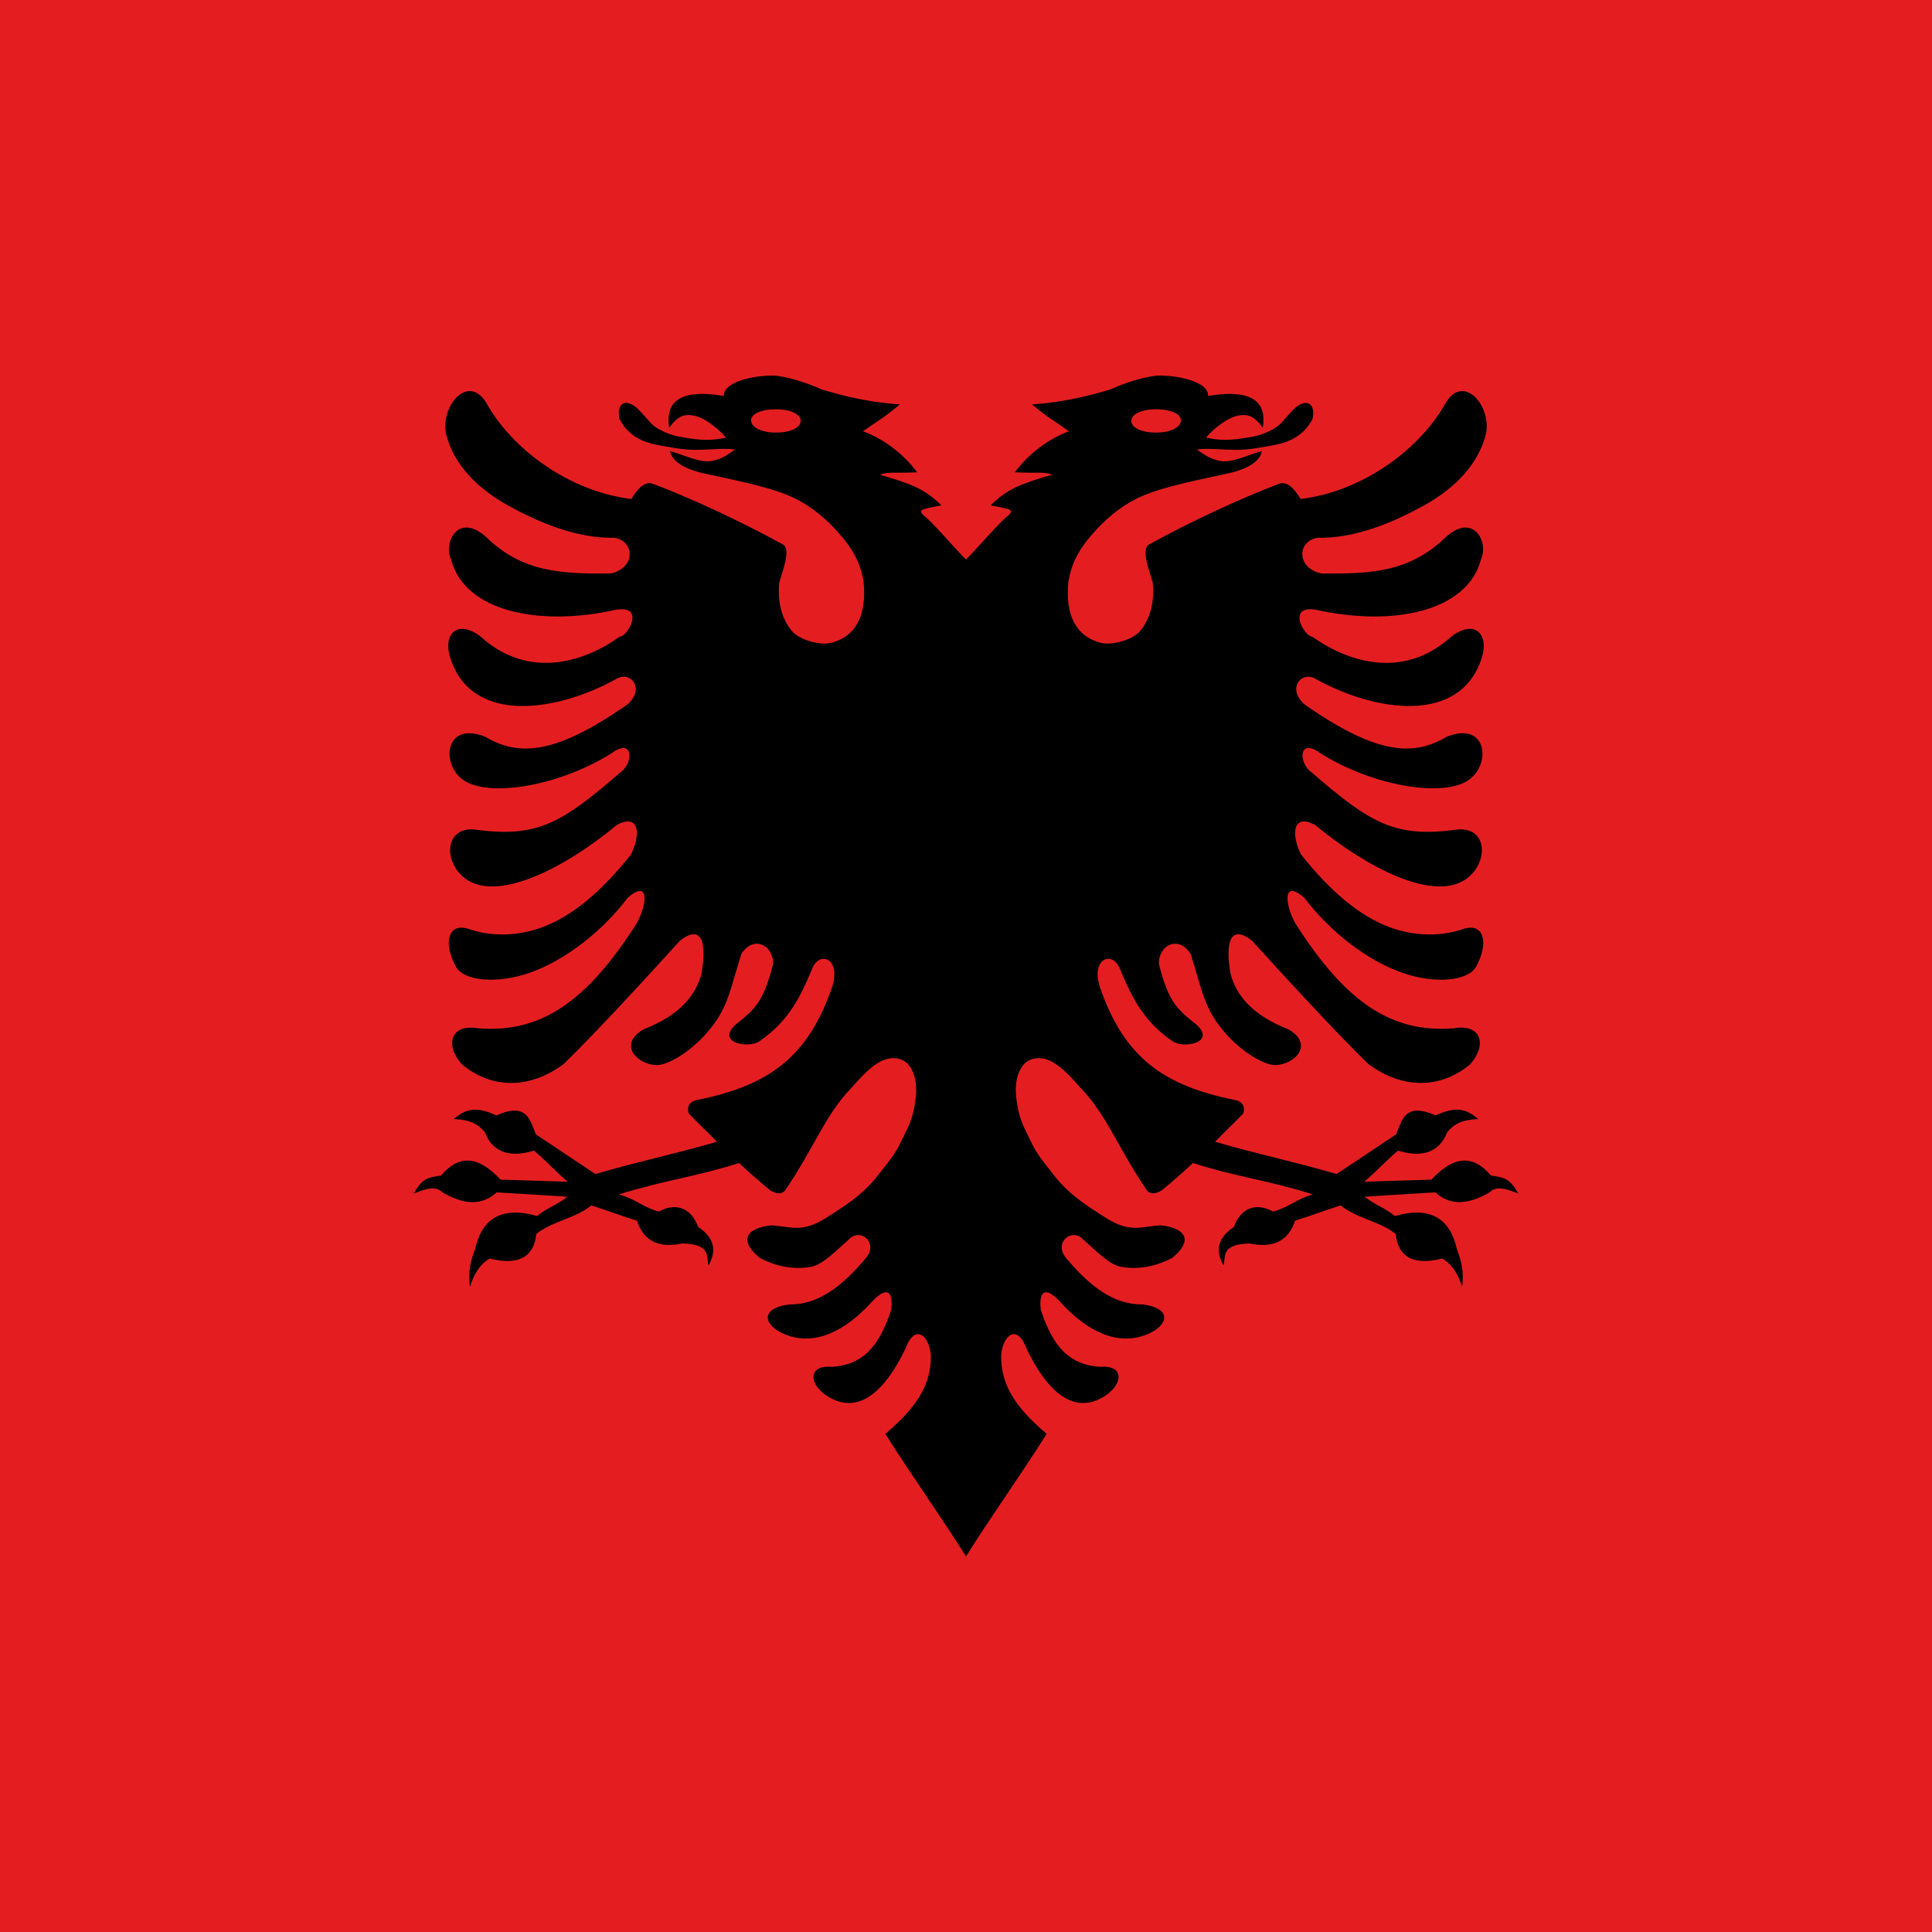
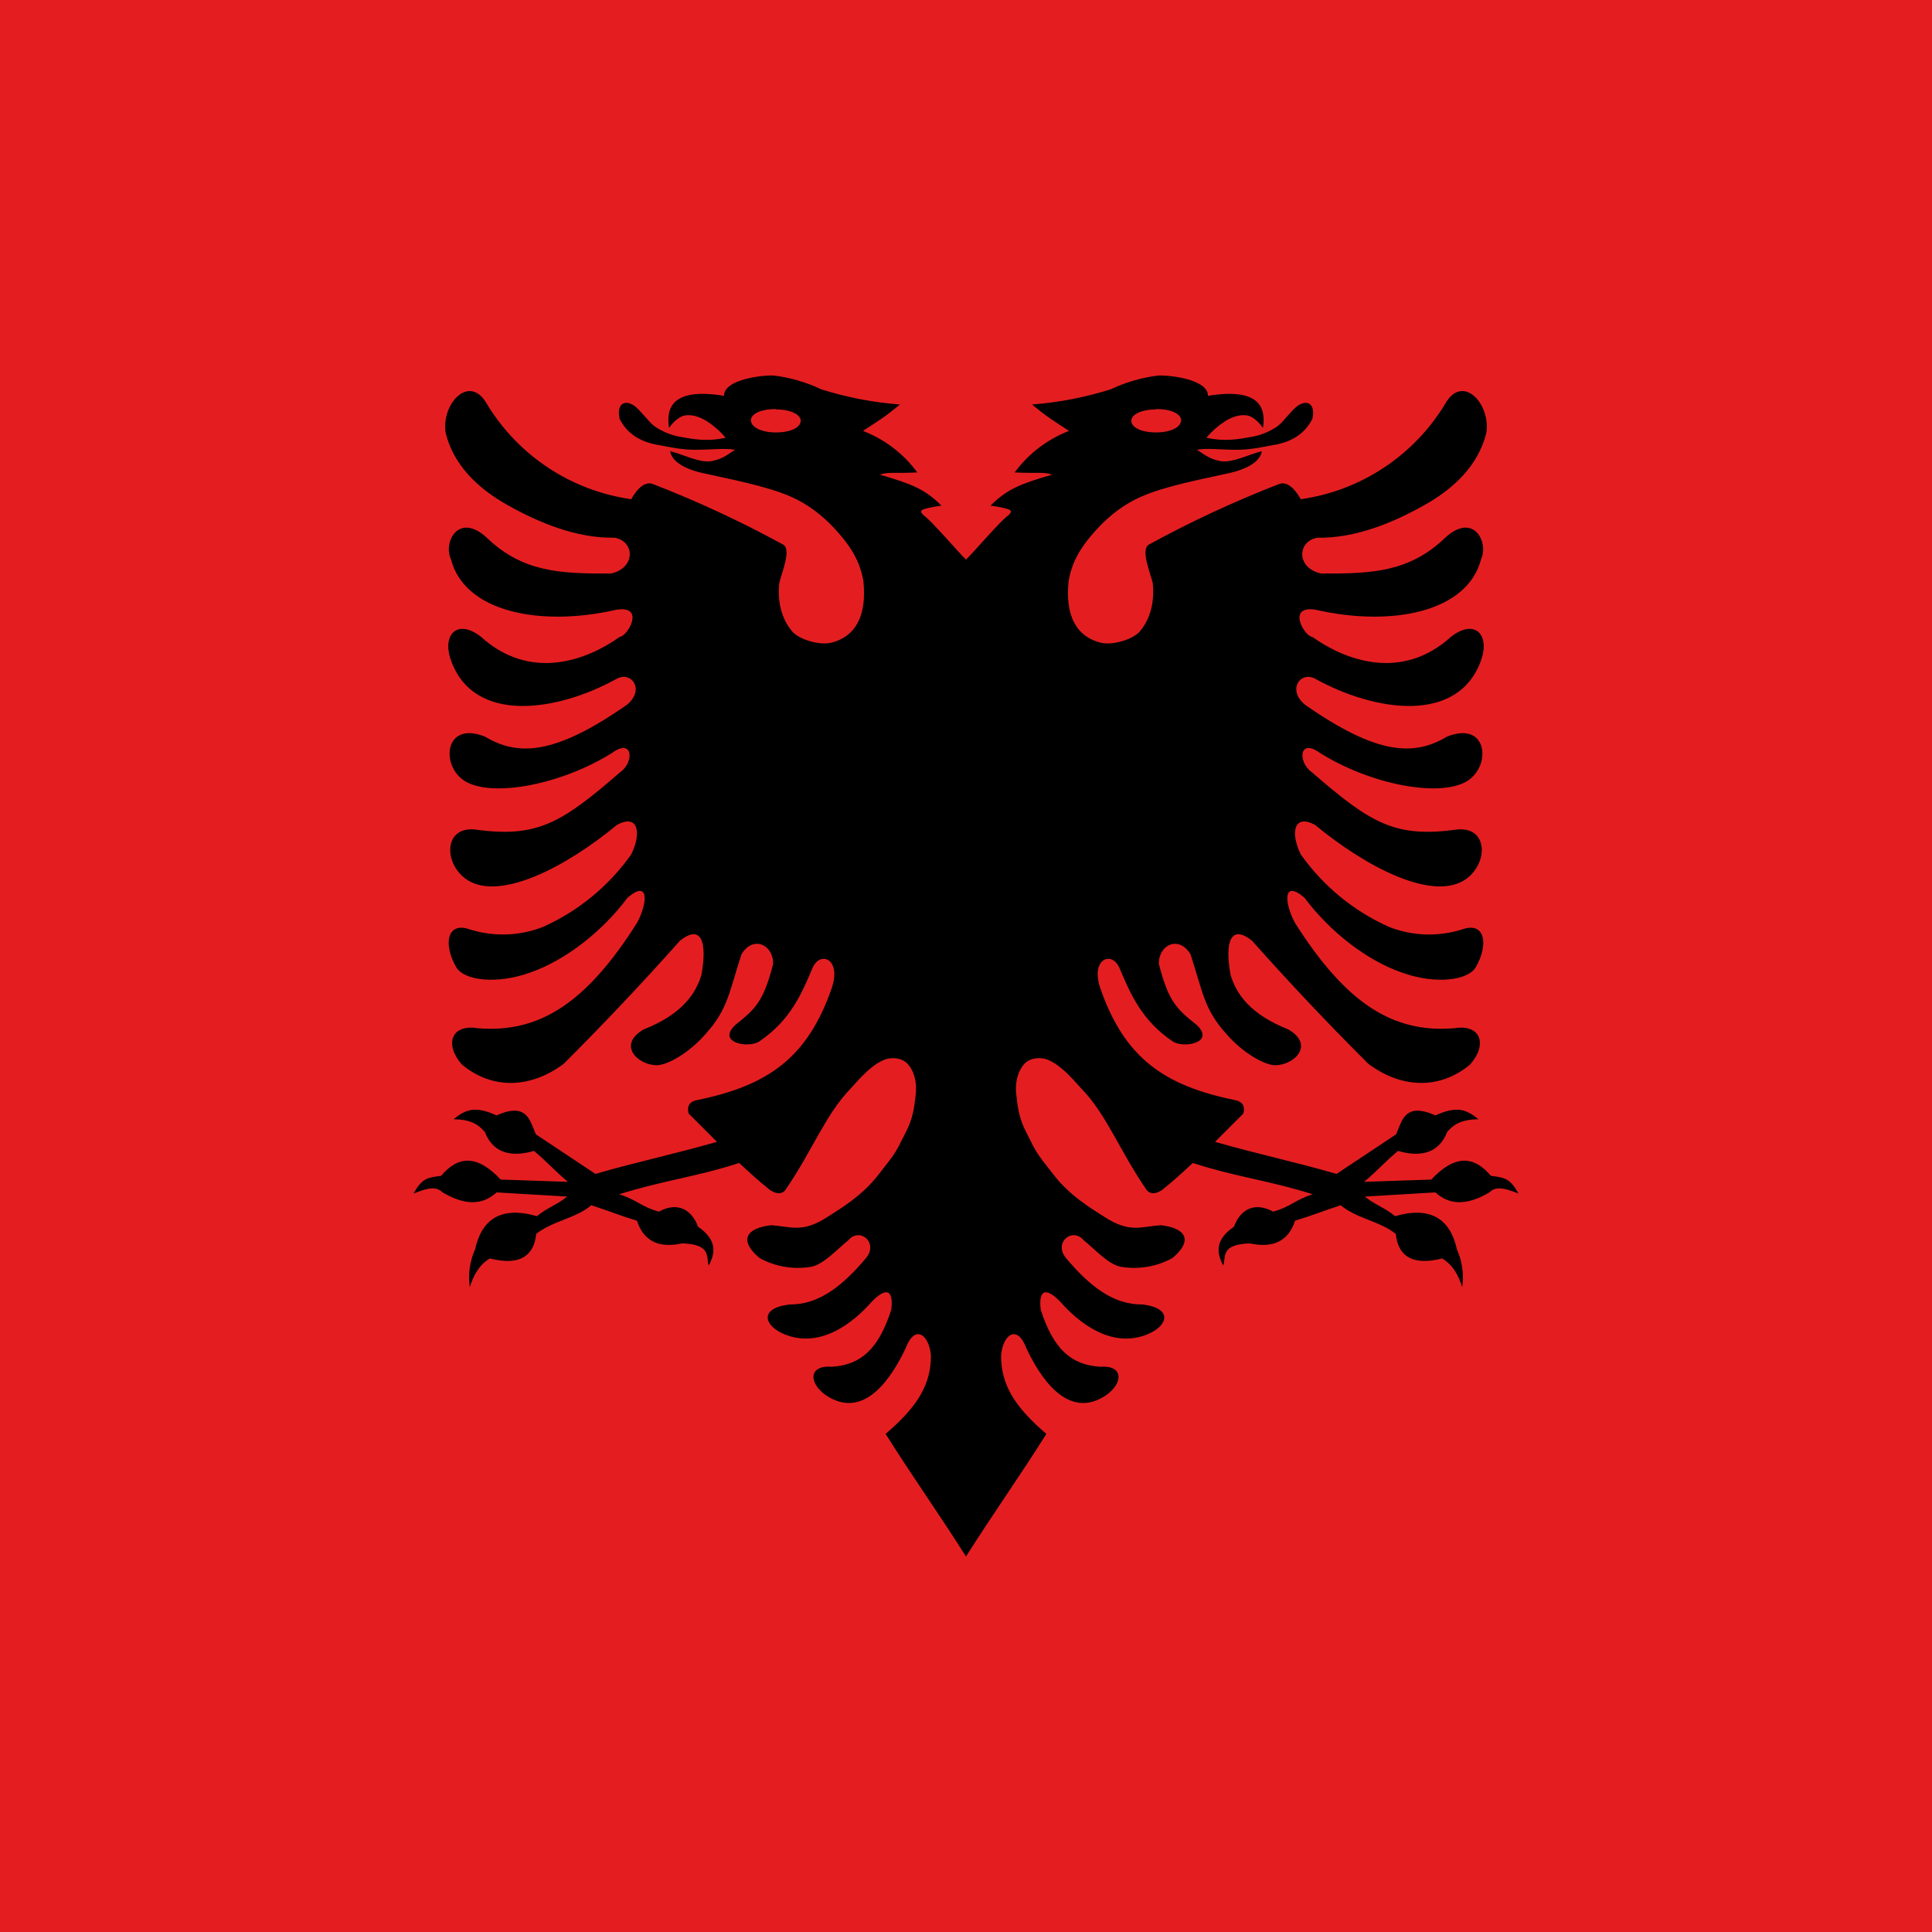
- <svg xmlns="http://www.w3.org/2000/svg" xmlns:xlink="http://www.w3.org/1999/xlink" height="512" width="512">
+ <svg xmlns="http://www.w3.org/2000/svg" xmlns:xlink="http://www.w3.org/1999/xlink" id="flag-icon-css-al" viewBox="0 0 512 512">
  <path fill="#e41e20" d="M0 0h512v512H0z" />
-   <path id="a" d="M204.896 99.537c-4.978-.084-13.24 1.587-13.056 5.408-13.867-2.376-15.31 3.35-14.496 8.448 1.32-2.023 2.926-3.12 4.16-3.328 1.85-.307 3.784.29 5.76 1.504 1.976 1.213 4.153 3.17 5.12 4.383-4.894 1.17-8.675.415-12.512-.256-1.89-.33-4.538-1.395-6.112-2.496-1.573-1.1-2.07-2.137-4.544-4.67-2.918-2.99-6.023-2.148-5.056 2.495 2.238 4.312 5.977 6.235 10.688 7.008 2.267.372 5.645 1.18 9.472 1.184 3.828.004 8.126-.553 10.464-.064-1.404.882-2.994 2.402-6.144 3.008-3.203.617-8.072-1.904-11.04-2.59.377 2.496 3.527 4.83 9.728 6.047 10.19 2.22 18.658 3.905 24.256 6.944 5.598 3.04 9.128 6.844 11.648 9.825 5.017 5.932 5.28 10.486 5.6 11.488 1.032 9.478-2.272 14.81-8.416 16.448-3.07.82-8.527-.723-10.528-3.07-2-2.35-3.946-6.385-3.392-12.705.54-2.48 3.375-8.938.96-10.272-11.122-6.147-24.628-12.364-34.4-16.064-2.67-1.012-4.87 2.618-5.728 4.03-16.6-2.02-31.566-13.254-38.304-25.215-4.588-8.146-12.15.017-10.88 7.712 2.053 8.59 8.597 14.8 16.448 19.2 8.06 4.437 18.13 8.803 28.32 8.576 5.49 1.04 5.436 8.14-1.152 9.472-12.882.082-23.16-.24-32.864-9.6-7.36-6.72-11.503 1.287-9.376 5.824 3.606 13.985 23.56 17.902 43.744 13.375 7.817-1.294 3.136 7.082.928 7.168-8.434 6.048-23.534 11.965-36.832-.064-6.085-4.66-10.2-.744-7.936 5.983 5.9 17.54 28.47 13.855 43.968 5.216 3.99-2.224 7.61 2.95 2.752 6.88-19.272 13.465-28.907 13.618-37.6 8.447-10.882-4.292-11.84 7.78-5.376 11.744 7.185 4.41 25.467 1.104 38.88-7.327 5.75-4.275 6.01 2.41 2.368 5.056-15.917 13.755-22.19 17.378-38.784 15.135-8.228-.64-8.104 9.503-1.632 13.472 8.837 5.42 26.095-3.576 39.488-14.688 5.638-3.013 6.564 1.927 3.776 7.775C159.08 236.71 151.4 242.798 144 245.617c-7.4 2.82-14.515 2.37-19.552.64-6.144-2.11-6.914 4.274-3.52 10.08 2.047 3.5 10.527 4.62 19.68 1.376 9.154-3.245 18.98-10.857 25.728-19.776 5.87-5.14 5.14 1.765 2.464 6.624-13.51 21.36-25.868 29.283-42.144 27.937-7.216-1.226-8.855 4.386-4.256 9.568 8.077 6.698 18.176 6.488 27.008-.128 7.853-7.57 22.874-23.873 30.752-32.61 5.552-4.424 7.325-.06 5.696 8.93-1.48 5.148-5.19 10.57-15.296 14.527-6.904 3.94-1.72 9.372 3.456 9.472 2.848.056 8.632-3.273 13.056-8.255 5.82-6.554 6.167-10.954 9.376-21.15 3.032-4.972 8.448-2.652 8.448 2.56-2.597 10.213-4.83 12.045-10.08 16.223-5.022 4.715 3.498 6.287 6.368 4.352 8.305-5.598 11.337-12.84 14.112-19.424 2.003-4.753 7.814-2.448 5.12 5.313-6.437 18.547-17.014 25.85-35.52 29.6-1.875.333-3.02 1.44-2.368 3.616 2.484 2.577 4.973 4.917 7.456 7.487-11.443 3.33-20.74 5.203-32.192 8.544-5.618-3.683-10.157-6.808-15.776-10.495-1.48-3.463-2.172-8.75-10.464-5.024-5.618-2.594-8.21-1.642-11.328.96 4.5.17 6.46 1.374 8.224 3.425 2.304 6.068 7.618 6.655 13.056 4.928 3.538 2.98 5.423 5.267 8.96 8.256-6.604-.227-11.205-.344-17.792-.545-6.288-6.75-11.307-6.382-15.808-1.088-3.43.527-4.884.6-7.232 4.768 3.692-1.515 6.014-1.97 7.616-.32 6.686 3.876 11.053 3.01 14.368 0 6.45.395 12.262.73 18.72 1.152-2.372 2.017-5.628 3.086-8 5.12-9.687-2.77-14.743.96-16.448 8.865-1.298 3.19-1.906 6.475-1.344 9.888.938-3.122 2.445-5.806 5.216-7.488 8.635 2.193 11.88-1.332 12.352-6.496 4.162-3.396 10.438-4.145 14.592-7.584 4.857 1.554 7.205 2.517 12.096 4.064 1.74 5.284 5.674 7.377 12.064 6.016 7.606.238 6.264 3.36 6.88 5.856 2.022-3.586 1.965-7.072-2.72-10.24-1.704-4.63-5.48-6.738-10.432-4.064-4.66-1.323-5.885-3.225-10.528-4.544 11.744-3.743 20.074-4.586 31.808-8.32 2.938 2.77 5.265 4.76 8.224 7.232 1.56.93 3.052 1.165 3.968 0 7.353-10.643 10.637-20.023 17.472-27.04 2.61-2.904 5.91-6.822 9.568-7.776 1.83-.478 4.072-.187 5.504 1.376 1.432 1.562 2.557 4.44 2.08 8.736-.684 6.165-2.174 8.112-3.904 11.808-1.73 3.696-3.843 5.97-6.016 8.8-4.345 5.66-10.078 8.955-13.472 11.168-6.786 4.425-9.657 2.488-14.912 2.207-6.792.764-8.6 4.072-3.04 8.64 5.197 2.705 9.868 3.04 13.664 2.337 3.26-.602 7.074-4.81 9.792-7.072 3.06-3.534 8.132.658 4.672 4.768-6.286 7.47-12.568 12.395-20.32 12.288-8.145 1.098-6.622 5.674-1.216 7.905 9.73 4.016 18.514-3.505 22.976-8.448 3.443-3.766 5.89-3.913 5.28 1.92-3.418 10.562-8.088 14.64-15.712 15.168-6.183-.574-6.25 4.2-1.728 7.424 10.302 7.13 17.763-5.013 21.248-12.353 2.484-6.62 6.294-3.472 6.688 1.984.052 7.292-3.242 13.244-12.064 20.705 6.75 10.754 14.618 21.692 21.376 32.48l20.485-228.153-20.48-36.047c-2.133-1.97-9.346-10.468-11.23-11.648-.69-.734-1.107-1.253-.097-1.632.976-.366 3.262-.776 4.8-1.056-4.344-4.352-8.066-5.747-16.29-8.128 2.005-.854 3.954-.357 9.857-.64-2.343-3.327-7.577-8.422-14.336-10.88 4.463-3.173 5.332-3.386 9.76-7.104-7.667-.544-14.214-2.005-20.8-4-4.165-1.948-9.95-3.6-12.77-3.648zm.737 8.928c4.05 0 6.56 1.39 6.56 3.072 0 1.713-2.51 3.104-6.56 3.104-4.035 0-6.592-1.517-6.592-3.23 0-1.684 2.558-2.945 6.593-2.945z" />
-   <use height="100%" width="100%" xlink:href="#a" transform="matrix(-1 0 0 1 512 0)" />
+   <path id="a" d="M204.9 99.5c-5 0-13.2 1.6-13 5.4-14-2.3-15.4 3.4-14.6 8.5 1.4-2 3-3.1 4.2-3.3 1.9-.3 3.8.3 5.8 1.5a23 23 0 015 4.4c-4.8 1.1-8.6.4-12.4-.3a17.6 17.6 0 01-6.1-2.5c-1.6-1.1-2.1-2.1-4.6-4.7-2.9-3-6-2.1-5 2.5 2.2 4.3 6 6.3 10.7 7 2.2.4 5.6 1.2 9.4 1.2 3.8 0 8.1-.5 10.5 0-1.4.8-3 2.4-6.2 3-3.2.6-8-2-11-2.6.4 2.5 3.5 4.8 9.7 6 10.2 2.2 18.7 4 24.3 7 5.6 3 9.1 6.8 11.6 9.8 5 6 5.3 10.5 5.6 11.5 1 9.5-2.2 14.8-8.4 16.4-3 .8-8.5-.7-10.5-3-2-2.4-4-6.4-3.4-12.7.5-2.5 3.4-9 1-10.3a291.6 291.6 0 00-34.4-16c-2.7-1.1-5 2.5-5.8 4A53.5 53.5 0 01129 107c-4.6-8.1-12.1 0-10.9 7.7 2.1 8.6 8.6 14.8 16.5 19.2 8 4.5 18.1 8.8 28.3 8.6 5.5 1 5.5 8.2-1.1 9.5-13 0-23.2-.2-32.9-9.6-7.4-6.7-11.5 1.3-9.4 5.8 3.6 14 23.6 18 43.8 13.4 7.8-1.3 3.1 7 .9 7.2-8.4 6-23.5 12-36.8-.1-6.1-4.7-10.2-.7-8 6 6 17.5 28.5 13.8 44 5.2 4-2.2 7.6 3 2.7 6.9-19.2 13.4-28.9 13.6-37.6 8.4-10.8-4.3-11.8 7.8-5.3 11.8 7.2 4.4 25.4 1 38.9-7.4 5.7-4.2 6 2.4 2.3 5-15.9 13.8-22.2 17.5-38.8 15.2-8.2-.6-8 9.5-1.6 13.5 8.8 5.4 26.1-3.6 39.5-14.7 5.6-3 6.6 2 3.8 7.8a57.4 57.4 0 01-23.3 19.2 29.1 29.1 0 01-19.5.7c-6.2-2.2-7 4.2-3.6 10 2 3.5 10.6 4.7 19.7 1.4 9.2-3.2 19-10.8 25.7-19.8 6-5.1 5.2 1.8 2.5 6.7-13.5 21.3-25.9 29.2-42.1 27.9-7.3-1.2-8.9 4.4-4.3 9.6 8 6.7 18.2 6.4 27-.2a751 751 0 0030.8-32.6c5.5-4.4 7.3 0 5.7 9-1.5 5.1-5.2 10.5-15.3 14.5-7 4-1.8 9.4 3.4 9.5 2.9 0 8.7-3.3 13-8.3 5.9-6.5 6.2-11 9.5-21.1 3-5 8.4-2.7 8.4 2.5-2.6 10.2-4.8 12-10 16.2-5.1 4.7 3.4 6.3 6.3 4.4 8.3-5.6 11.3-12.8 14.1-19.4 2-4.8 7.8-2.5 5.1 5.3-6.4 18.5-17 25.8-35.5 29.6-1.9.3-3 1.4-2.4 3.6l7.5 7.5c-11.5 3.3-20.8 5.2-32.2 8.5L142 300.6c-1.5-3.4-2.2-8.7-10.4-5-5.7-2.6-8.2-1.6-11.4 1 4.5.1 6.5 1.3 8.3 3.4 2.3 6 7.6 6.6 13 5 3.5 2.9 5.4 5.2 9 8.2l-17.8-.6c-6.3-6.7-11.3-6.3-15.8-1-3.5.5-5 .5-7.3 4.7 3.7-1.5 6-2 7.7-.3 6.6 3.9 11 3 14.3 0l18.7 1.1c-2.3 2-5.6 3.1-8 5.2-9.7-2.8-14.7 1-16.4 8.8a18.2 18.2 0 00-1.4 10c1-3.2 2.5-5.9 5.3-7.6 8.6 2.2 11.8-1.3 12.3-6.5 4.2-3.4 10.5-4.1 14.6-7.6 4.9 1.6 7.2 2.6 12.1 4.1 1.7 5.3 5.7 7.4 12 6 7.7.3 6.3 3.4 7 5.9 2-3.6 2-7-2.8-10.3-1.7-4.6-5.5-6.7-10.4-4-4.7-1.3-5.9-3.2-10.5-4.6 11.7-3.7 20-4.5 31.8-8.3 3 2.8 5.2 4.8 8.2 7.2 1.6 1 3 1.2 4 0 7.3-10.6 10.6-20 17.4-27 2.6-2.9 6-6.8 9.6-7.8 1.8-.4 4-.2 5.5 1.4 1.4 1.6 2.6 4.4 2 8.7-.6 6.2-2 8.2-3.8 11.8-1.7 3.7-3.9 6-6 8.8-4.4 5.7-10.1 9-13.5 11.2-6.8 4.4-9.7 2.5-15 2.2-6.7.8-8.5 4.1-3 8.7a21 21 0 0013.7 2.3c3.3-.6 7-4.8 9.8-7 3-3.6 8.1.6 4.7 4.7-6.3 7.5-12.6 12.4-20.3 12.3-8.2 1-6.7 5.7-1.3 7.9 9.8 4 18.6-3.5 23-8.5 3.5-3.7 6-3.9 5.3 2-3.4 10.5-8.1 14.6-15.7 15.1-6.2-.5-6.3 4.2-1.7 7.5 10.3 7 17.7-5 21.2-12.4 2.5-6.6 6.3-3.5 6.7 2 0 7.3-3.2 13.2-12 20.7 6.7 10.7 14.5 21.7 21.3 32.5l20.5-228.2-20.5-36c-2.1-2-9.3-10.5-11.2-11.7-.7-.7-1.1-1.2-.1-1.6 1-.4 3.2-.8 4.8-1-4.4-4.4-8-5.8-16.3-8.2 2-.8 4-.3 9.9-.6a32.3 32.3 0 00-14.4-11c4.5-3 5.3-3.3 9.8-7-7.7-.6-14.3-2-20.8-4a41 41 0 00-12.8-3.7zm.7 9c4 0 6.6 1.4 6.6 3 0 1.7-2.5 3.1-6.6 3.1-4 0-6.6-1.5-6.6-3.2 0-1.7 2.6-3 6.6-3z" />
+   <use width="100%" height="100%" transform="matrix(-1 0 0 1 512 0)" xlink:href="#a" />
</svg>
